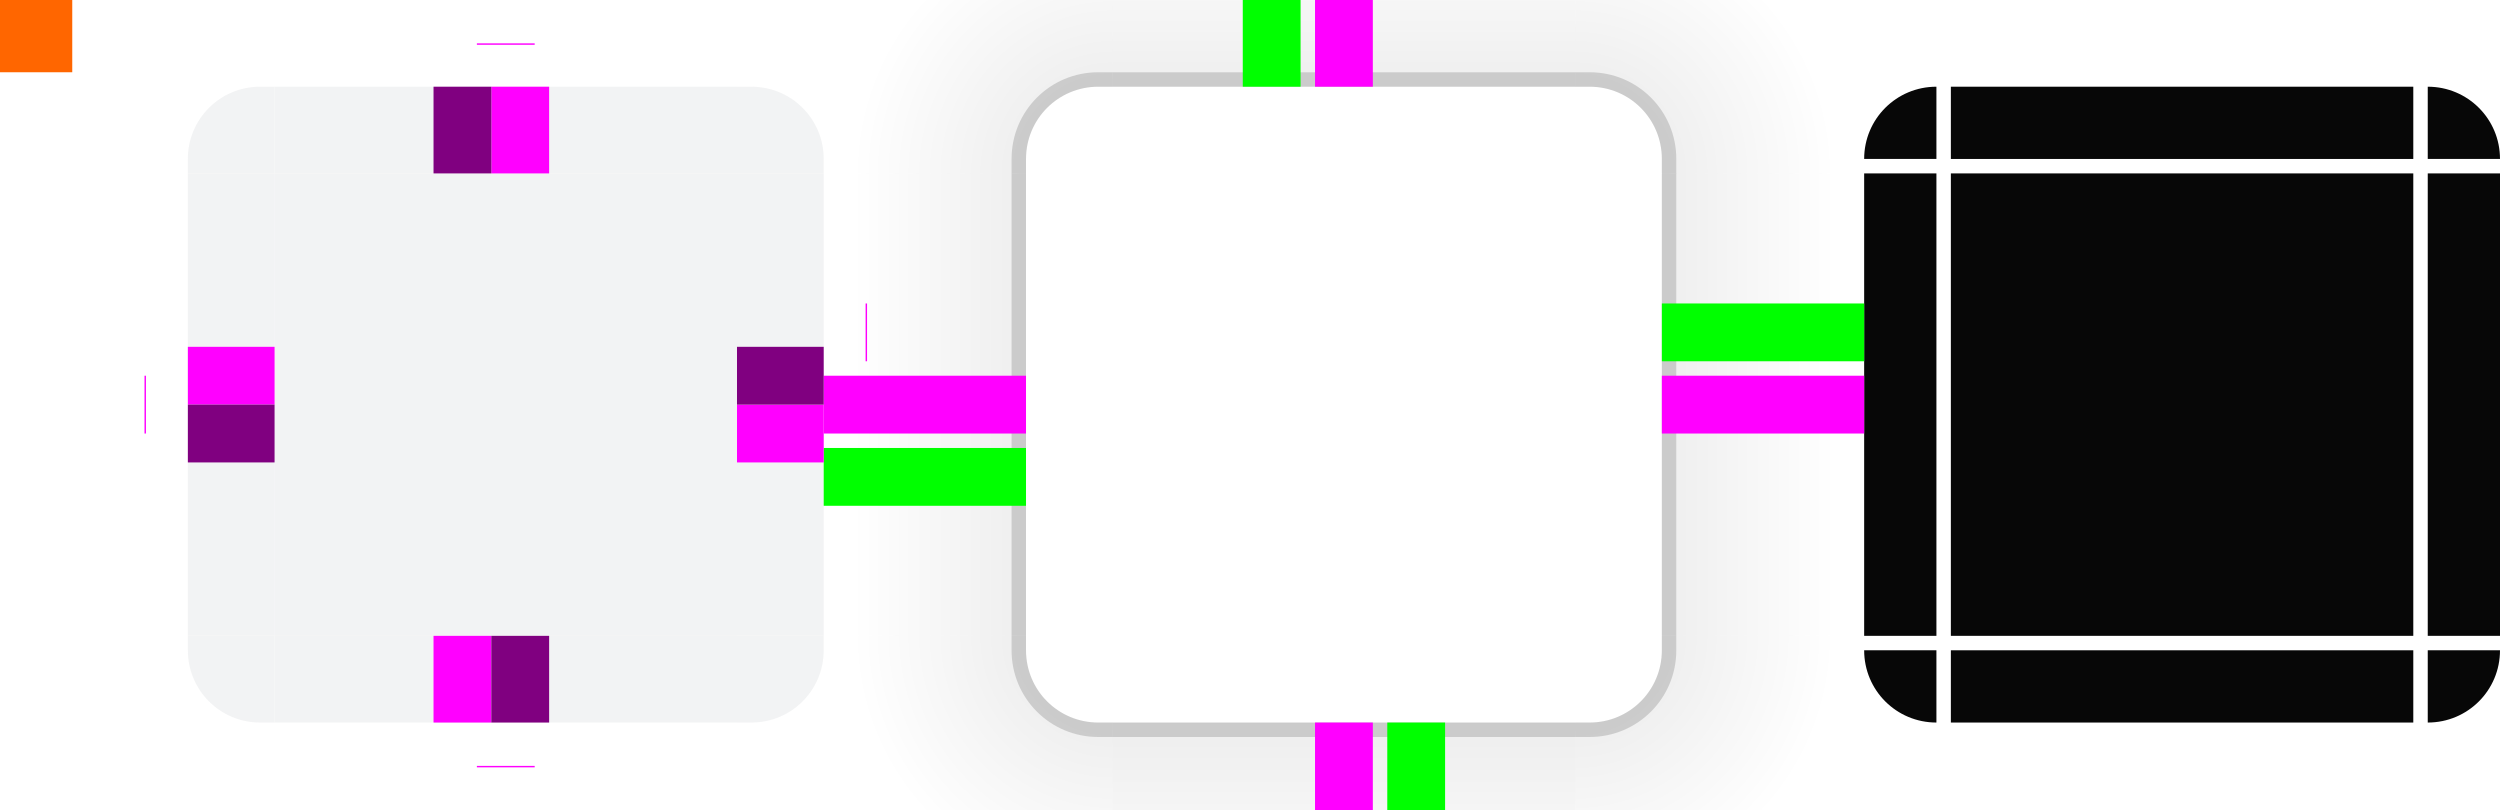
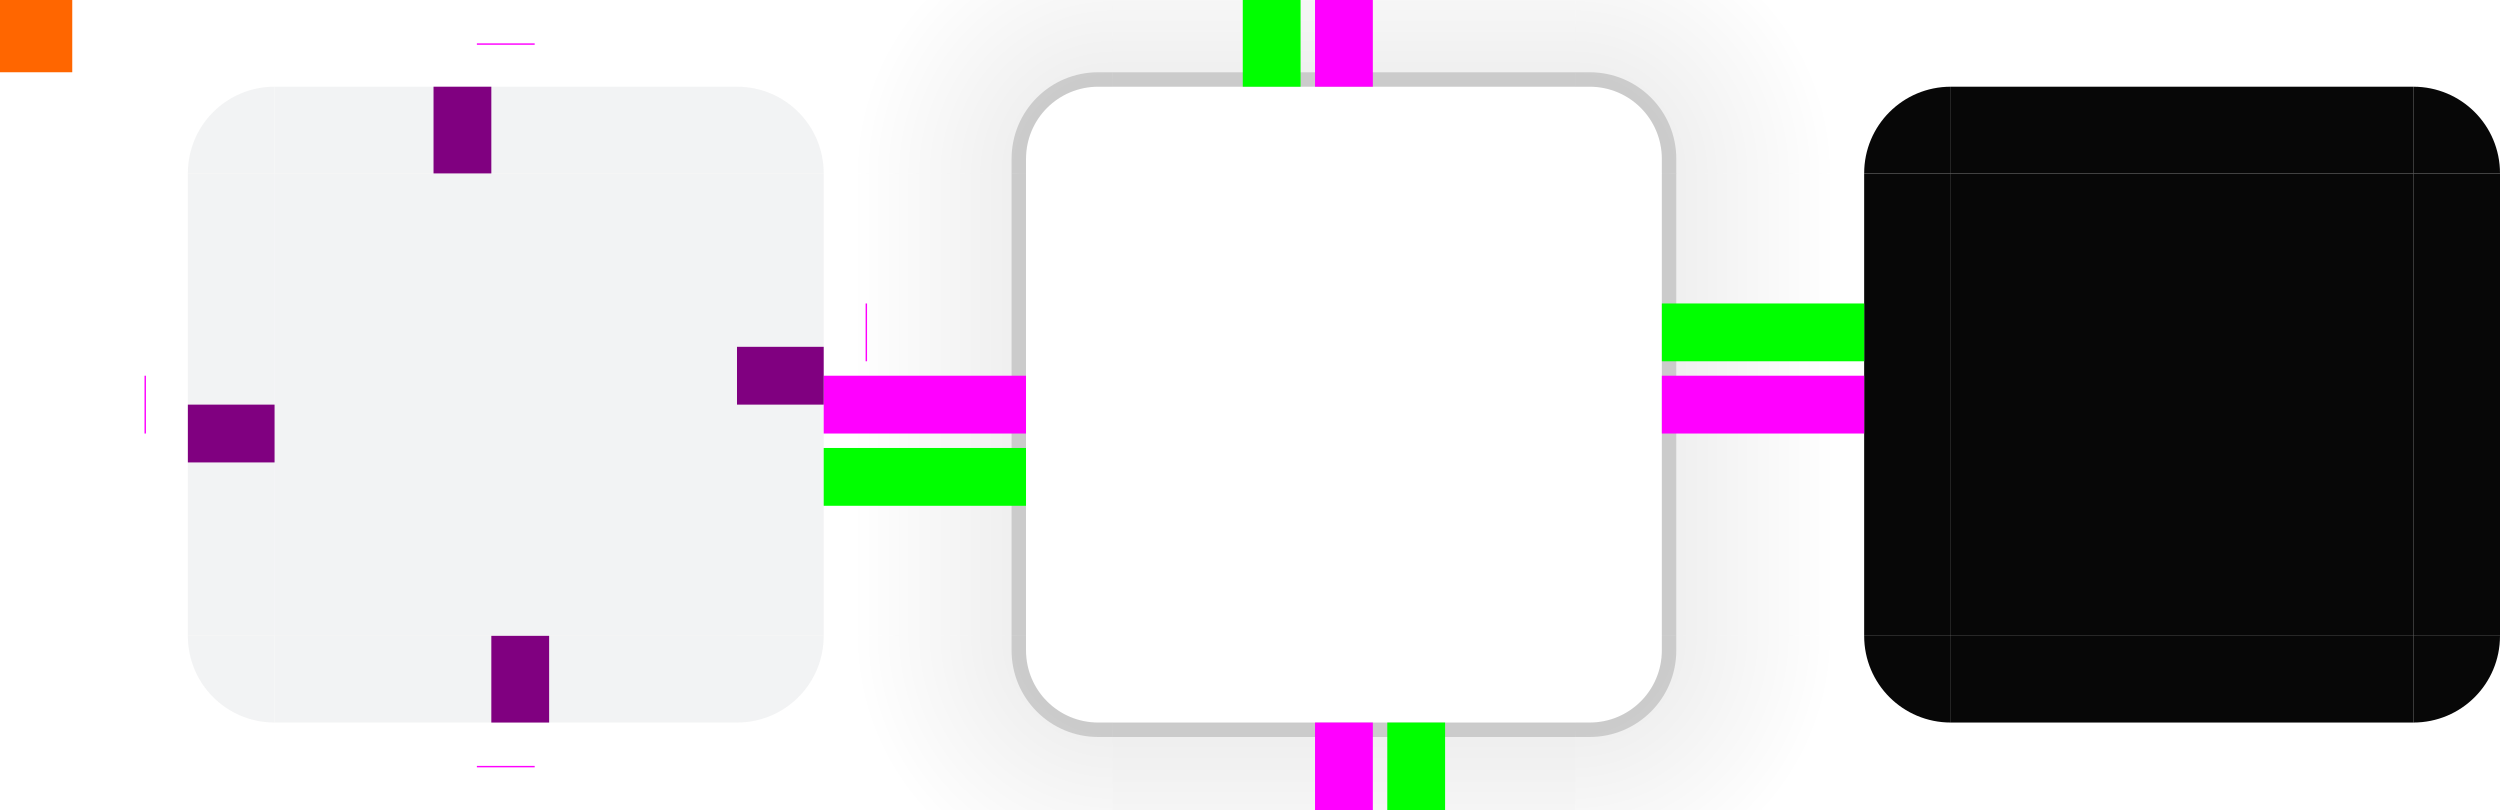
<svg xmlns="http://www.w3.org/2000/svg" xmlns:xlink="http://www.w3.org/1999/xlink" width="173" height="56" version="1.1" viewBox="0 0 173 56" id="svg139">
  <defs id="defs13">
    <style id="current-color-scheme" type="text/css">.ColorScheme-Text {
        color:#31363b;
        stop-color:#31363b;
      }
      .ColorScheme-Background {
        color:#eff0f1;
        stop-color:#eff0f1;
      }
      .ColorScheme-Highlight {
        color:#3daee9;
        stop-color:#3daee9;
      }
      .ColorScheme-ViewText {
        color:#31363b;
        stop-color:#31363b;
      }
      .ColorScheme-ViewBackground {
        color:#fcfcfc;
        stop-color:#fcfcfc;
      }
      .ColorScheme-ViewHover {
        color:#93cee9;
        stop-color:#93cee9;
      }
      .ColorScheme-ViewFocus{
        color:#3daee9;
        stop-color:#3daee9;
      }
      .ColorScheme-ButtonText {
        color:#31363b;
        stop-color:#31363b;
      }
      .ColorScheme-ButtonBackground {
        color:#eff0f1;
        stop-color:#eff0f1;
      }
      .ColorScheme-ButtonHover {
        color:#93cee9;
        stop-color:#93cee9;
      }
      .ColorScheme-ButtonFocus{
        color:#3daee9;
        stop-color:#3daee9;
      }</style>
    <linearGradient id="linearGradient4950" x1="51" x2="69" y1="932.36" y2="932.36" gradientUnits="userSpaceOnUse" xlink:href="#linearGradient4270" />
    <linearGradient id="linearGradient4270">
      <stop stop-color="#000000" stop-opacity=".667" offset="0" id="stop4" />
      <stop stop-color="#000000" stop-opacity="0" offset="1" id="stop6" />
    </linearGradient>
    <linearGradient id="linearGradient4948" x1="-15.571" x2="-7.857" y1="932.36" y2="932.36" gradientTransform="matrix(2.3333,0,0,1,17.333,0)" gradientUnits="userSpaceOnUse" xlink:href="#linearGradient4270" />
    <linearGradient id="linearGradient4934" x1="951.79" x2="960.36" y1="-35" y2="-35" gradientTransform="matrix(2.3333,0,0,1,-1272.5,0)" gradientUnits="userSpaceOnUse" xlink:href="#linearGradient4270" />
    <linearGradient id="linearGradient4920" x1="-912.93" x2="-905.22" y1="-35" y2="-35" gradientTransform="matrix(2.3333,0,0,1,1213.8,0)" gradientUnits="userSpaceOnUse" xlink:href="#linearGradient4270" />
    <radialGradient id="radialGradient1805" cx="77" cy="12" r="10" gradientTransform="matrix(0,-1.8,1.8,0,55.4,150.6)" gradientUnits="userSpaceOnUse" xlink:href="#linearGradient4270" />
  </defs>
  <rect id="hint-tile-center" y="-1.4648437e-05" width="5" height="5" fill="#ff6600" x="0" />
  <g id="top" transform="translate(0,-904.36)">
    <rect class="ColorScheme-Background" transform="matrix(0,-1,-1,0,0,0)" x="-916.36" y="-51" width="6" height="32" fill="currentColor" opacity="0.8" id="rect16" />
  </g>
  <g id="topleft" transform="translate(0,-904.36)">
-     <path transform="translate(0,904.36)" d="m 18,6 c -2.77,0 -5,2.23 -5,5 v 1 h 4 1 1 V 11 7 6 Z" fill="currentColor" opacity="0.8" id="path19" class="ColorScheme-Background" />
+     <path id="path19" class="ColorScheme-Background" d="M 19 6 C 15.676 6 13 8.676 13 12 L 17 12 L 18 12 L 19 12 L 19 11 L 19 7 L 19 6 z " transform="translate(0,904.36)" fill="currentColor" style="opacity:0.8" />
  </g>
  <g id="topright" transform="translate(0,-904.36)">
-     <path transform="translate(0,904.36)" d="m 51,6 v 1 4 1 h 1 1 3 1 V 11 C 57,8.23 54.77,6 52,6 Z" fill="currentColor" opacity="0.8" id="path22" class="ColorScheme-Background" />
+     <path id="path22" class="ColorScheme-Background" d="M 51 6 L 51 7 L 51 11 L 51 12 L 52 12 L 53 12 L 56 12 L 57 12 C 57 8.676 54.324 6 51 6 z " transform="translate(0,904.36)" fill="currentColor" style="opacity:0.8" />
  </g>
  <g id="bottom" transform="translate(0,-904.36)">
    <rect class="ColorScheme-Background" transform="rotate(90)" x="948.36" y="-51" width="6" height="32" fill="currentColor" opacity="0.8" id="rect25" />
  </g>
  <g id="bottomleft" transform="translate(0,-904.36)">
-     <path transform="translate(0,904.36)" d="m 13,44 v 1 c 0,2.77 2.23,5 5,5 h 1 v -1 -4 -1 h -1 -1 -3 z" fill="currentColor" opacity="0.8" id="path28" class="ColorScheme-Background" />
+     <path id="path28" class="ColorScheme-Background" d="M 13 44 C 13 47.324 15.676 50 19 50 L 19 49 L 19 45 L 19 44 L 18 44 L 17 44 L 14 44 L 13 44 z " transform="translate(0,904.36)" fill="currentColor" style="opacity:0.8" />
  </g>
  <g id="bottomright" transform="translate(0,-904.36)">
-     <path transform="translate(0,904.36)" d="m 51,44 v 1 4 1 h 1 c 2.77,0 5,-2.23 5,-5 v -1 h -1 -3 -1 z" fill="currentColor" opacity="0.8" id="path31" class="ColorScheme-Background" />
+     <path id="path31" class="ColorScheme-Background" d="M 51 44 L 51 45 L 51 49 L 51 50 C 54.324 50 57 47.324 57 44 L 56 44 L 53 44 L 52 44 L 51 44 z " transform="translate(0,904.36)" fill="currentColor" style="opacity:0.8" />
  </g>
  <g id="left" transform="translate(0,-904.36)">
    <rect class="ColorScheme-Background" transform="scale(-1,1)" x="-19" y="916.36" width="6" height="32" fill="currentColor" opacity="0.8" id="rect34" />
  </g>
  <g id="right" transform="translate(0,-904.36)">
    <rect class="ColorScheme-Background" x="51" y="916.36" width="6" height="32" fill="currentColor" opacity="0.8" id="rect37" />
  </g>
  <g id="center" transform="translate(0,-904.36)">
    <rect x="19" y="916.36" width="32" height="32" fill="none" id="rect40" />
    <rect class="ColorScheme-Background" x="19" y="916.36" width="32" height="32" fill="currentColor" opacity="0.8" id="rect42" />
  </g>
  <rect id="hint-top-inset" x="33" y="3" width="4" height="0.1" fill="#ff00ff" />
  <rect id="hint-bottom-inset" x="33" y="53" width="4" height="0.1" fill="#ff00ff" />
  <rect id="hint-right-inset" transform="rotate(90)" x="21" y="-60" width="4" height="0.1" fill="#ff00ff" />
  <rect id="hint-left-inset" transform="rotate(90)" x="26" y="-10.1" width="4" height="0.1" fill="#ff00ff" />
-   <g id="mask-top" transform="translate(116,-904.36)">
+   <g id="mask-top" transform="matrix(1,0,0,1.2,116,-1086.432)">
    <rect transform="matrix(0,-1,-1,0,0,0)" x="-915.36" y="-51" width="5" height="32" fill="#000000" opacity="0.97" id="rect49" />
  </g>
-   <g id="mask-topleft" transform="translate(116,-904.36)">
+   <g id="mask-topleft" transform="matrix(1.2,0,0,1.2,113.4,-1086.432)">
    <path transform="translate(-116,904.36)" d="m 134,6 c -2.77,0 -5,2.23 -5,5 h 5 z" fill="#000000" opacity="0.97" id="path52" />
  </g>
-   <g id="mask-topright" transform="translate(116,-904.36)">
+   <g id="mask-topright" transform="matrix(1.2,0,0,1.2,104.6,-1086.432)">
    <path transform="translate(-116,904.36)" d="m 168,6 v 5 h 5 c 0,-2.77 -2.23,-5 -5,-5 z" fill="#000000" opacity="0.97" id="path55" />
  </g>
-   <g id="mask-bottom" transform="translate(116,-904.36)">
+   <g id="mask-bottom" transform="matrix(1,0,0,1.2,116,-1095.232)">
    <rect transform="rotate(90)" x="949.36" y="-51" width="5" height="32" fill="#000000" opacity="0.97" id="rect58" />
  </g>
-   <g id="mask-bottomleft" transform="translate(116,-904.36)">
+   <g id="mask-bottomleft" transform="matrix(1.2,0,0,1.2,113.4,-1095.232)">
    <path transform="translate(-116,904.36)" d="m 129,45 c 0,2.77 2.23,5 5,5 v -5 z" fill="#000000" opacity="0.97" id="path61" />
  </g>
-   <g id="mask-bottomright" transform="translate(116,-904.36)">
+   <g id="mask-bottomright" transform="matrix(1.2,0,0,1.2,104.6,-1095.232)">
    <path transform="translate(-116,904.36)" d="m 168,45 v 5 c 2.77,0 5,-2.23 5,-5 z" fill="#000000" opacity="0.97" id="path64" />
  </g>
-   <g id="mask-left" transform="translate(116,-904.36)">
+   <g id="mask-left" transform="matrix(1.2,0,0,1,113.4,-904.36)">
    <rect transform="scale(-1,1)" x="-18" y="916.36" width="5" height="32" fill="#000000" opacity="0.97" id="rect67" />
  </g>
-   <g id="mask-right" transform="translate(116,-904.36)">
+   <g id="mask-right" transform="matrix(1.2,0,0,1,104.6,-904.36)">
    <rect x="52" y="916.36" width="5" height="32" fill="#000000" opacity="0.97" id="rect70" />
  </g>
  <g id="mask-center" transform="translate(116,-904.36)">
    <rect x="19" y="916.36" width="32" height="32" fill="none" id="rect73" />
    <rect x="19" y="916.36" width="32" height="32" fill="#000000" opacity="0.97" id="rect75" />
  </g>
  <g id="shadow-top" transform="translate(58,-904.36)">
    <rect transform="matrix(0,-1,-1,0,0,0)" x="-916.36" y="-51" width="6" height="32" fill="none" id="rect78" />
    <rect transform="matrix(0,-1,-1,0,0,0)" x="-910.36" y="-51" width="14" height="32" fill="url(#linearGradient4920)" opacity="0.15" id="rect80" style="fill:url(#linearGradient4920)" />
    <rect transform="matrix(0,-1,-1,0,0,0)" x="-911.36" y="-51" width="1" height="32" fill="none" id="rect82" />
    <rect transform="matrix(0,-1,-1,0,0,0)" x="-910.36" y="-51" width="1" height="32" fill="#000000" opacity="0.15" id="rect84" />
  </g>
  <g id="shadow-topleft" transform="translate(58,-904.36)">
    <path transform="translate(-58,904.36)" d="m 57,-8 v 20 c 4.667,6e-6 9.333,9e-6 14,0 v -1 c 0,-2.77 2.23,-5 5,-5 h 1 V -8 Z" fill="url(#radialGradient1805)" fill-rule="evenodd" opacity="0.15" id="path87" style="fill:url(#radialGradient1805)" />
    <rect transform="scale(-1,1)" x="-19" y="910.36" width="6" height="6" ry="1" fill="none" id="rect89" />
    <rect transform="scale(-1,1)" x="-19" y="910.36" width="2" height="6" ry="0" fill="none" id="rect91" />
    <rect transform="scale(-1,1)" x="-18" y="914.36" width="5" height="2" fill="none" id="rect93" />
    <path transform="translate(-58,904.36)" d="m 76,5 c -3.324,0 -6,2.676 -6,6 v 1 h 1 v -1 c 0,-2.77 2.23,-5 5,-5 h 1 V 5 Z" fill="#000000" opacity="0.15" id="path95" fill-rule="evenodd" />
  </g>
  <g id="shadow-bottom" transform="translate(58,-904.36)">
    <rect transform="rotate(90)" x="948.36" y="-51" width="6" height="32" fill="none" id="rect98" />
    <rect transform="rotate(90)" x="954.36" y="-51" width="14" height="32" fill="url(#linearGradient4934)" opacity="0.15" id="rect100" style="fill:url(#linearGradient4934)" />
    <rect transform="rotate(90)" x="953.36" y="-51" width="1" height="32" fill="none" id="rect102" />
    <rect transform="rotate(90)" x="954.36" y="-51" width="1" height="32" fill="#000000" opacity="0.15" id="rect104" />
  </g>
  <g id="shadow-left" transform="translate(58,-904.36)">
    <rect transform="scale(-1,1)" x="-19" y="916.36" width="6" height="32" fill="none" id="rect107" />
    <rect transform="scale(-1,1)" x="-13" y="916.36" width="14" height="32" fill="url(#linearGradient4948)" opacity="0.15" id="rect109" style="fill:url(#linearGradient4948)" />
    <rect transform="scale(-1,1)" x="-14" y="916.36" width="1" height="32" fill="none" id="rect111" />
    <rect transform="scale(-1,1)" x="-13" y="916.36" width="1" height="32" fill="#000000" opacity="0.15" id="rect113" />
  </g>
  <g id="shadow-right" transform="translate(58,-904.36)">
    <rect x="51" y="916.36" width="6" height="32" fill="none" id="rect116" />
    <rect x="57" y="916.36" width="14" height="32" fill="url(#linearGradient4950)" opacity="0.15" id="rect118" style="fill:url(#linearGradient4950)" />
    <rect x="56" y="916.36" width="1" height="32" fill="none" id="rect120" />
    <rect x="57" y="916.36" width="1" height="32" fill="#000000" opacity="0.15" id="rect122" />
  </g>
  <g id="shadow-center" transform="translate(58,-904.36)" fill="none">
    <rect x="19" y="916.36" width="32" height="32" id="rect125" />
    <rect x="19" y="916.36" width="32" height="32" id="rect127" />
  </g>
  <rect id="shadow-hint-top-inset" x="91" y="-8" width="4" height="14" fill="#ff00ff" />
  <rect id="shadow-hint-bottom-inset" x="91" y="50" width="4" height="14" fill="#ff00ff" />
  <rect id="shadow-hint-right-inset" transform="rotate(90)" x="26" y="-129" width="4" height="14" fill="#ff00ff" />
  <rect id="shadow-hint-left-inset" transform="rotate(90)" x="26" y="-71" width="4" height="14" fill="#ff00ff" />
  <rect id="shadow-hint-top-margin" x="86" y="-8" width="4" height="14" fill="#ff00ff" style="fill:#00ff00;stroke-width:1.528" />
  <rect id="shadow-hint-bottom-margin" x="96" y="50" width="4" height="14" fill="#ff00ff" style="fill:#00ff00;stroke-width:1.528" />
  <rect id="shadow-hint-right-margin" transform="rotate(90)" x="21" y="-129" width="4" height="14" fill="#ff00ff" style="fill:#00ff00;stroke-width:1.528" />
  <rect id="shadow-hint-left-margin" transform="rotate(90)" x="31" y="-71" width="4" height="14" fill="#ff00ff" style="fill:#00ff00;stroke-width:1.528" />
  <use id="shadow-topright" transform="rotate(90,93,28)" width="100%" height="100%" xlink:href="#shadow-topleft" x="0" y="0" />
  <use id="shadow-bottomleft" transform="rotate(-90,93,28)" width="100%" height="100%" xlink:href="#shadow-topleft" x="0" y="0" />
  <use id="shadow-bottomright" transform="rotate(180,93,28)" width="100%" height="100%" xlink:href="#shadow-topleft" x="0" y="0" />
-   <rect id="thick-hint-top-margin" x="34" y="6" width="4" height="6" fill="#ff00ff" />
-   <rect id="thick-hint-bottom-margin" x="30" y="44" width="4" height="6" fill="#ff00ff" />
-   <rect id="thick-right-margin" transform="rotate(90)" x="28" y="-57" width="4" height="6" fill="#ff00ff" />
-   <rect id="thick-hint-left-margin" transform="rotate(90)" x="24" y="-19" width="4" height="6" fill="#ff00ff" />
  <rect id="hint-bottom-margin" x="34" y="44" height="6" fill="#800080" width="4" />
  <rect id="hint-left-margin" transform="rotate(90)" x="28" y="-19" width="4" height="6" fill="#800080" />
  <rect id="hint-top-margin" x="30" y="6" width="4" height="6" fill="#800080" />
  <rect id="hint-right-margin" transform="rotate(90)" x="24" y="-57" width="4" height="6" fill="#800080" />
+   <rect style="color:#eff0f1;fill:currentColor;fill-opacity:1;stroke:none;stop-color:#eff0f1" id="thick-center" width="32" height="32" x="19" y="75" class="ColorScheme-Background" />
+   <rect transform="rotate(90)" style="fill:#800080;fill-opacity:1;stroke:none;stroke-width:1.155" id="thick-hint-right-margin" width="4" height="8" x="95" y="-56" />
+   <rect transform="rotate(90)" y="-20" x="95" height="8" width="4" id="thick-hint-left-margin" style="fill:#800080;fill-opacity:1;stroke:none;stroke-width:1.155" />
+   <rect y="69" x="38" height="8" width="4" id="thick-hint-top-margin" style="fill:#800080;fill-opacity:1;stroke:none;stroke-width:1.155" />
+   <rect style="fill:#800080;fill-opacity:1;stroke:none;stroke-width:1.155" id="thick-hint-bottom-margin" width="4" height="8" x="39" y="105" />
</svg>
